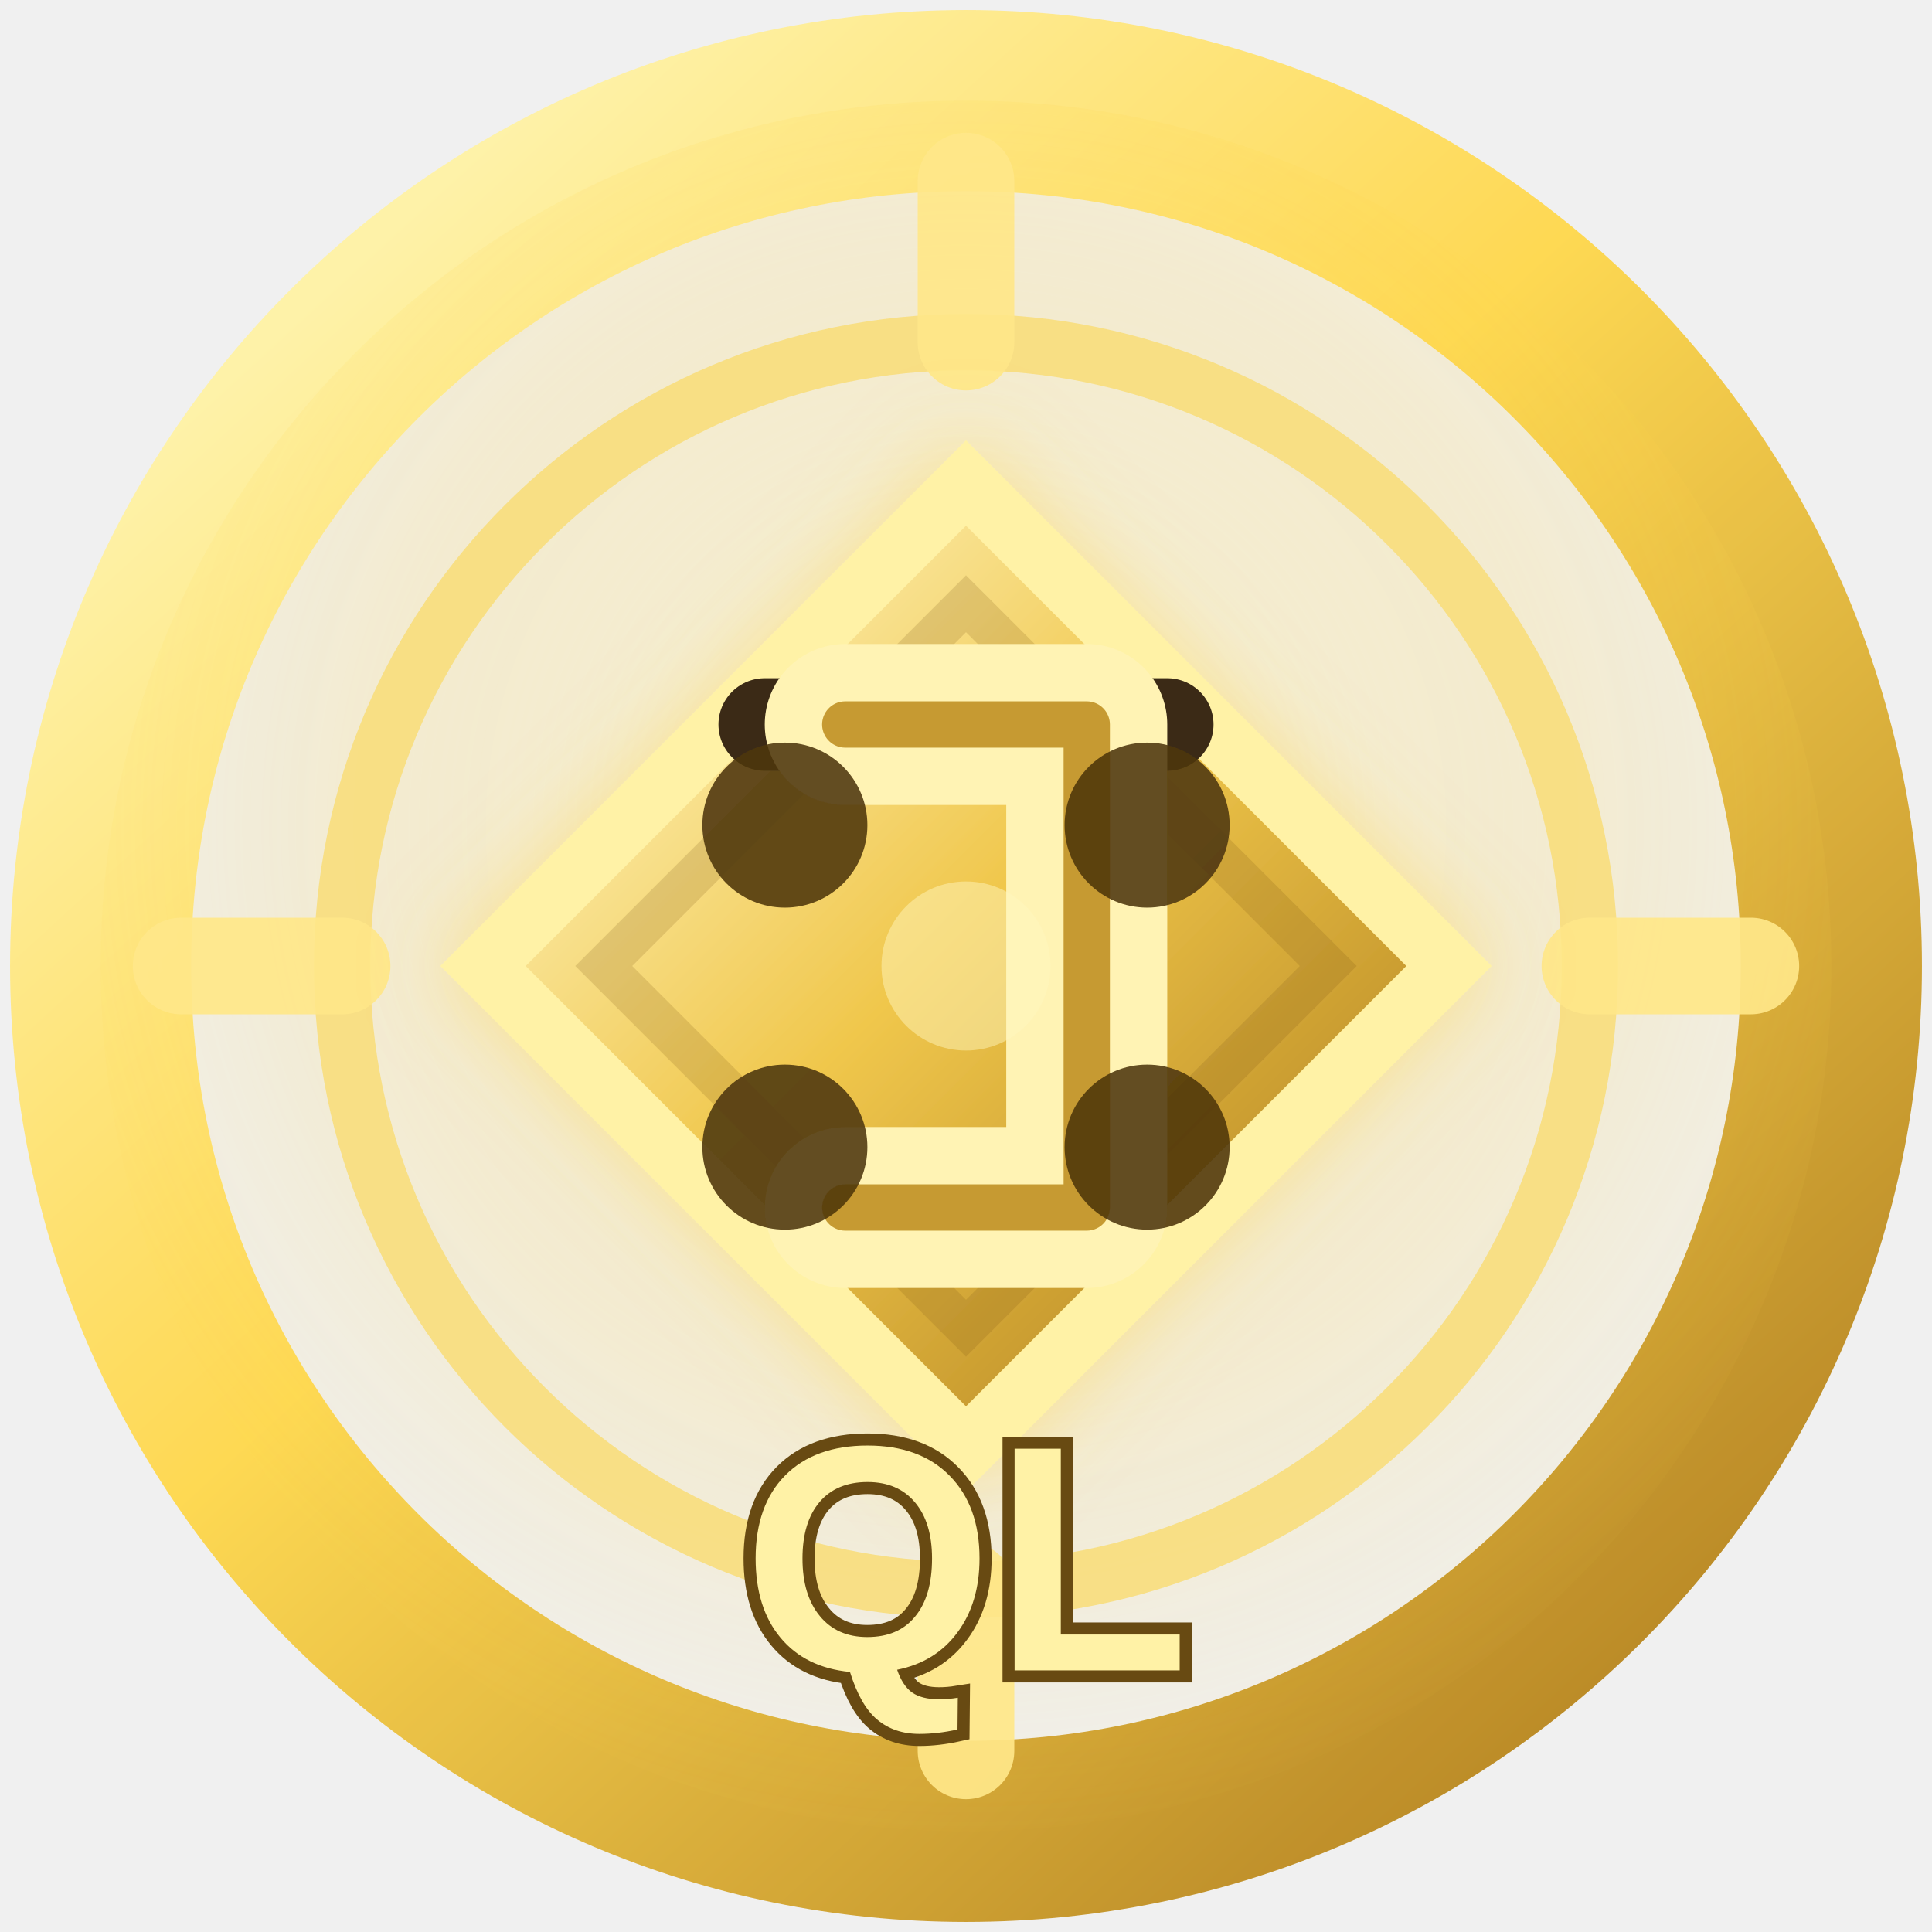
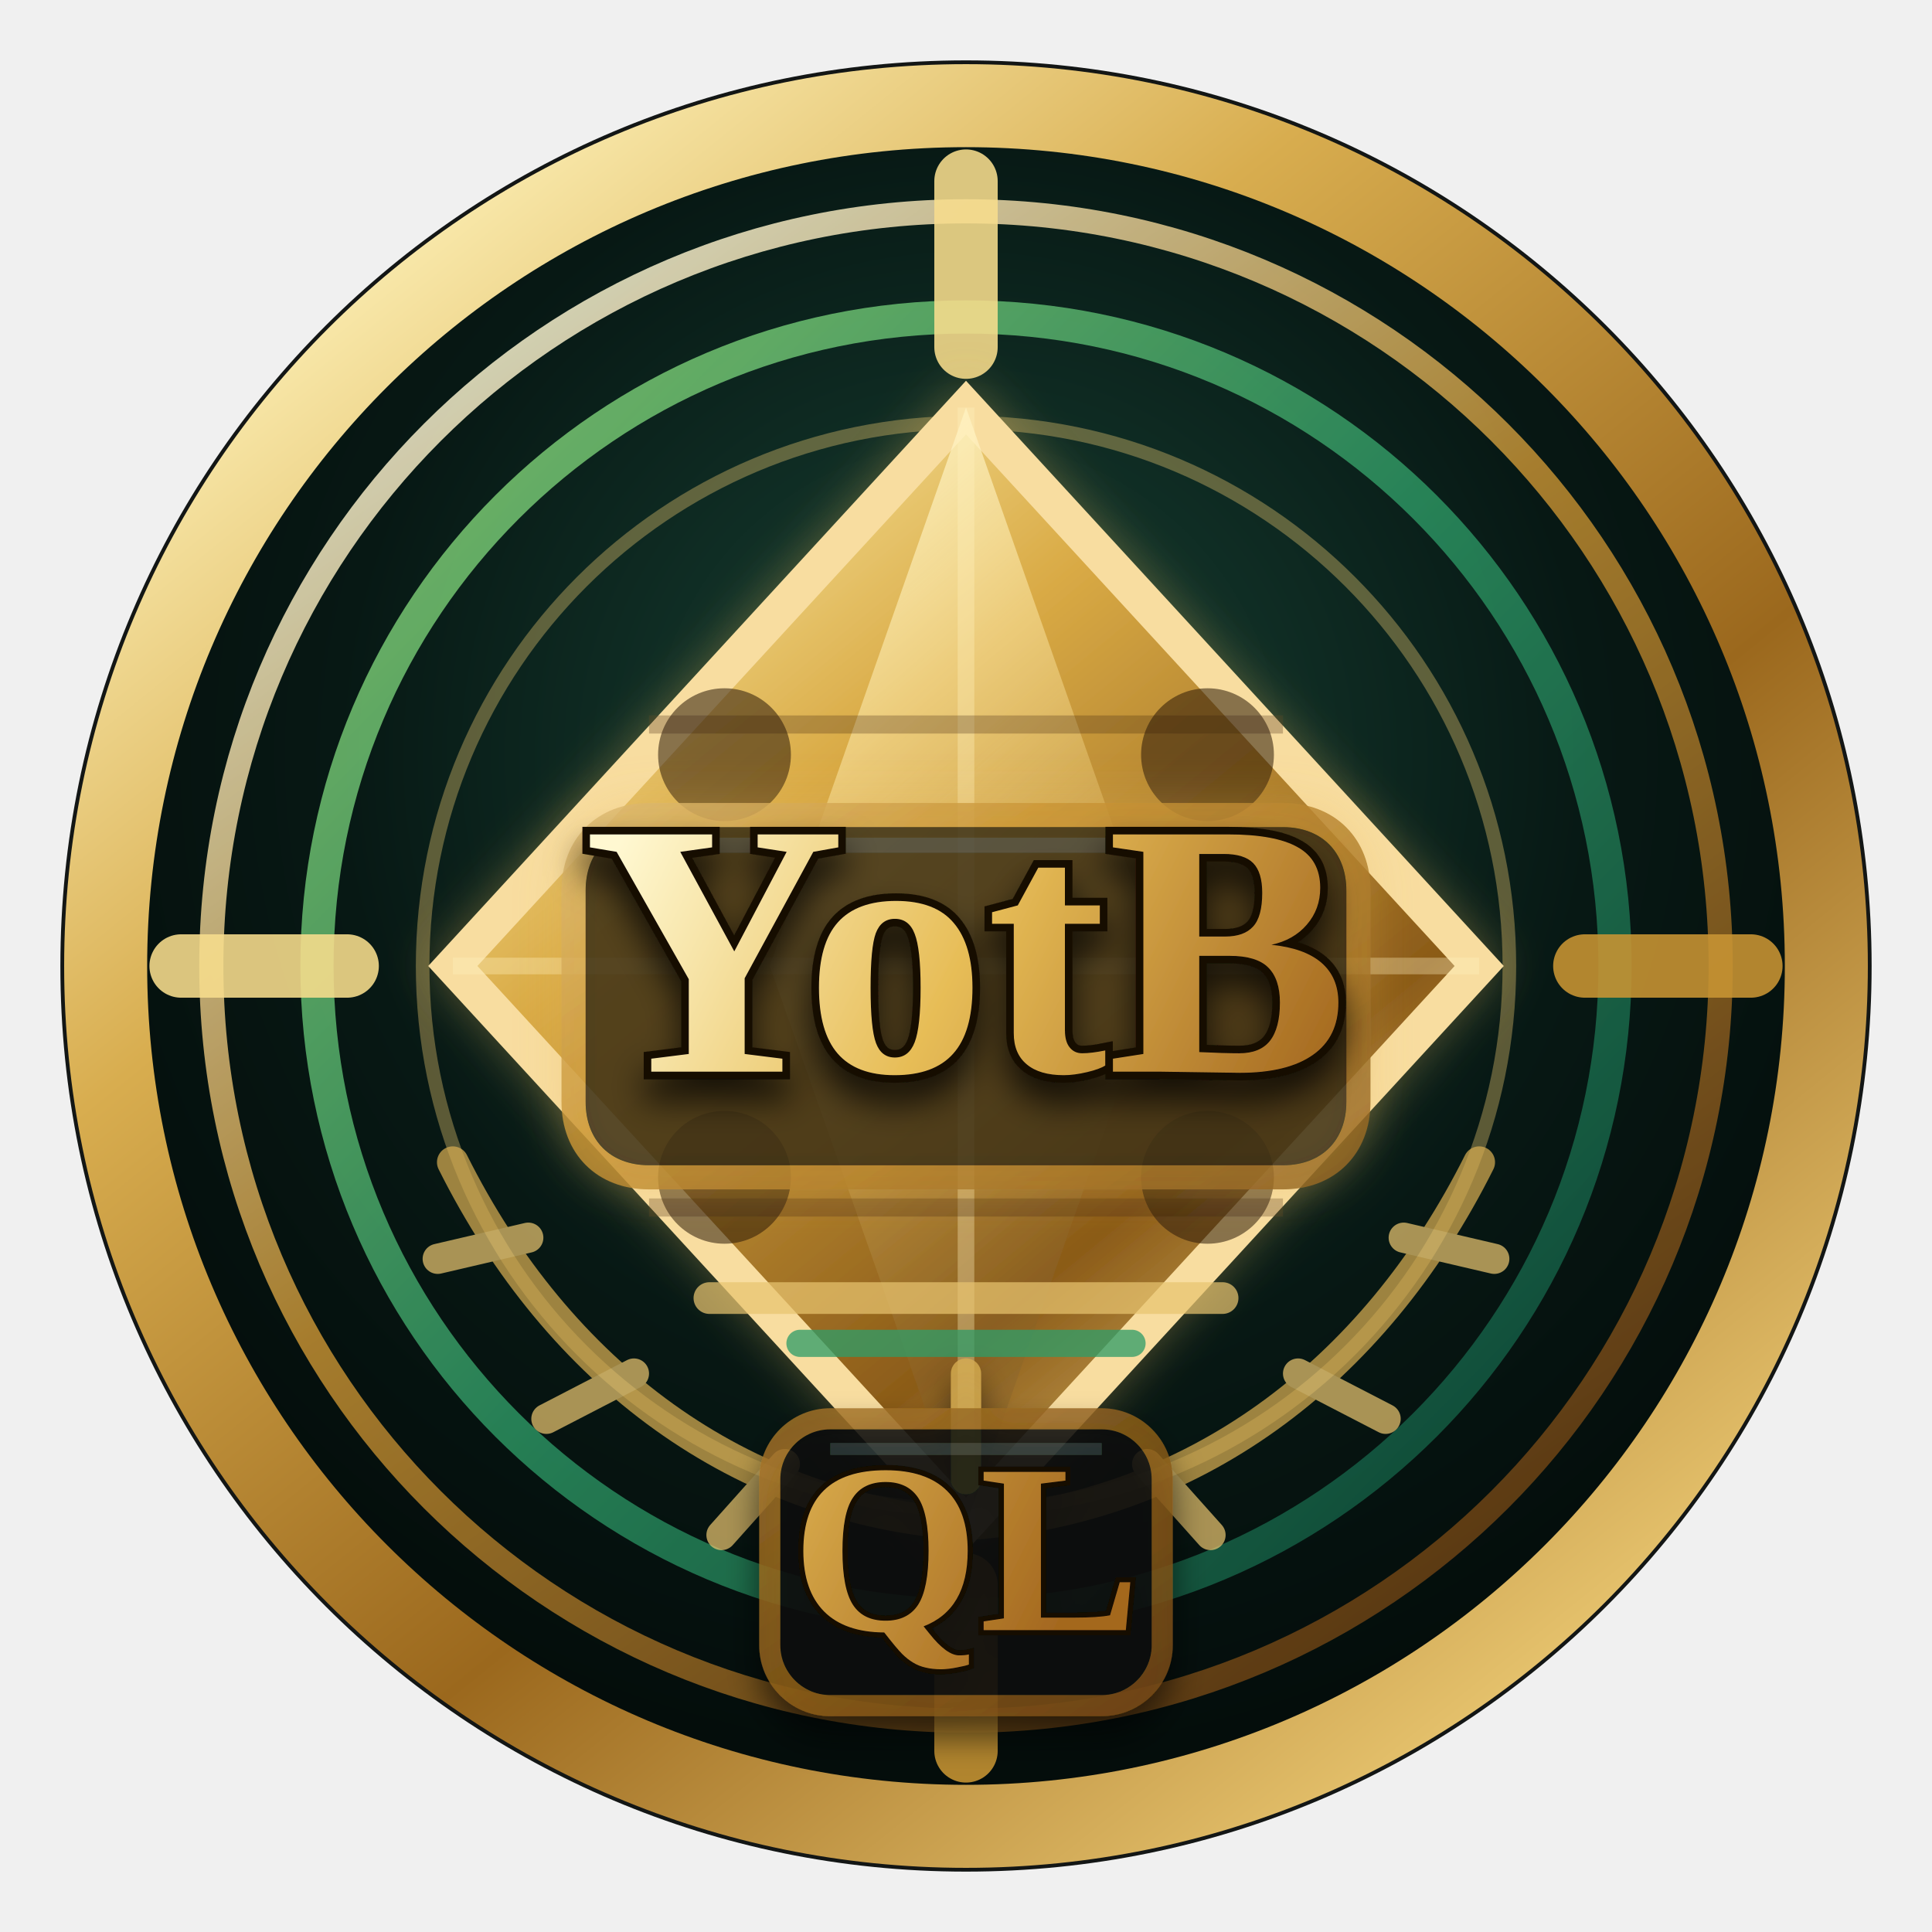
- <svg xmlns="http://www.w3.org/2000/svg" viewBox="0 0 96 96" role="img" aria-label="Quarterly League">
+ <svg xmlns="http://www.w3.org/2000/svg" viewBox="0 0 128 128" role="img" aria-label="YotB Quarterly League">
  <defs>
-     <linearGradient id="ql-gold" x1="16" y1="14" x2="80" y2="84" gradientUnits="userSpaceOnUse">
-       <stop offset="0" stop-color="#fff2a6" />
-       <stop offset=".42" stop-color="#ffd84d" />
-       <stop offset="1" stop-color="#b9871f" />
+     <linearGradient id="ql-rim" x1="22" y1="12" x2="106" y2="116" gradientUnits="userSpaceOnUse">
+       <stop offset="0" stop-color="#fff4bc" />
+       <stop offset=".28" stop-color="#d8ad4f" />
+       <stop offset=".62" stop-color="#9b681d" />
+       <stop offset="1" stop-color="#f0cf78" />
    </linearGradient>
-     <linearGradient id="ql-diamond" x1="28" y1="28" x2="70" y2="70" gradientUnits="userSpaceOnUse">
-       <stop offset="0" stop-color="#fff7c7" />
-       <stop offset=".45" stop-color="#f0c74c" />
-       <stop offset="1" stop-color="#a97818" />
+     <linearGradient id="ql-rim-soft" x1="34" y1="22" x2="94" y2="106" gradientUnits="userSpaceOnUse">
+       <stop offset="0" stop-color="#fff8d5" />
+       <stop offset=".45" stop-color="#c99433" />
+       <stop offset="1" stop-color="#6d4214" />
    </linearGradient>
-     <radialGradient id="ql-glow" cx="50%" cy="42%" r="60%">
-       <stop offset="0" stop-color="#fff6bf" stop-opacity=".95" />
-       <stop offset=".58" stop-color="#ffd64b" stop-opacity=".45" />
-       <stop offset="1" stop-color="#ffd64b" stop-opacity="0" />
+     <radialGradient id="ql-enamel" cx="50%" cy="38%" r="72%">
+       <stop offset="0" stop-color="#184335" />
+       <stop offset=".5" stop-color="#071814" />
+       <stop offset="1" stop-color="#020605" />
    </radialGradient>
-     <filter id="ql-shadow" x="-20%" y="-20%" width="140%" height="140%">
-       <feDropShadow dx="0" dy="3" stdDeviation="3" flood-color="#000000" flood-opacity=".45" />
-       <feDropShadow dx="0" dy="0" stdDeviation="2" flood-color="#ffd64b" flood-opacity=".5" />
+     <linearGradient id="ql-emerald" x1="23" y1="24" x2="105" y2="104" gradientUnits="userSpaceOnUse">
+       <stop offset="0" stop-color="#9ae780" />
+       <stop offset=".5" stop-color="#2f9d68" />
+       <stop offset="1" stop-color="#0d4f3d" />
+     </linearGradient>
+     <linearGradient id="ql-diamond" x1="36" y1="30" x2="92" y2="98" gradientUnits="userSpaceOnUse">
+       <stop offset="0" stop-color="#fff3b2" />
+       <stop offset=".32" stop-color="#d9aa45" />
+       <stop offset=".72" stop-color="#8b5b18" />
+       <stop offset="1" stop-color="#f4d681" />
+     </linearGradient>
+     <linearGradient id="ql-facet" x1="43" y1="40" x2="85" y2="88" gradientUnits="userSpaceOnUse">
+       <stop offset="0" stop-color="#fff7cf" stop-opacity=".8" />
+       <stop offset=".55" stop-color="#ffe28c" stop-opacity=".18" />
+       <stop offset="1" stop-color="#2b1707" stop-opacity=".18" />
+     </linearGradient>
+     <linearGradient id="ql-word" x1="42" y1="54" x2="86" y2="76" gradientUnits="userSpaceOnUse">
+       <stop offset="0" stop-color="#fff8d1" />
+       <stop offset=".48" stop-color="#e7bd57" />
+       <stop offset="1" stop-color="#a4681f" />
+     </linearGradient>
+     <filter id="ql-shadow" x="-18%" y="-18%" width="136%" height="136%">
+       <feDropShadow dx="0" dy="5" stdDeviation="4" flood-color="#000000" flood-opacity=".55" />
+       <feDropShadow dx="0" dy="0" stdDeviation="1.5" flood-color="#e2b85b" flood-opacity=".35" />
+     </filter>
+     <filter id="ql-text-shadow" x="-18%" y="-28%" width="136%" height="156%">
+       <feDropShadow dx="0" dy="1.4" stdDeviation="1.1" flood-color="#000000" flood-opacity=".72" />
    </filter>
  </defs>
-   <circle cx="48" cy="48" r="43" fill="none" stroke="url(#ql-gold)" stroke-width="9" opacity=".96" />
-   <circle cx="48" cy="48" r="43" fill="url(#ql-glow)" opacity=".42" />
-   <circle cx="48" cy="48" r="31" fill="none" stroke="#f8de7c" stroke-width="2.8" opacity=".9" />
-   <g stroke="#ffe789" stroke-linecap="round" stroke-width="4.8" opacity=".92">
-     <path d="M48 9v8" />
-     <path d="M48 79v8" />
-     <path d="M9 48h8" />
-     <path d="M79 48h8" />
+   <circle cx="64" cy="64" r="60" fill="#050807" opacity=".94" />
+   <circle cx="64" cy="64" r="57" fill="url(#ql-enamel)" stroke="url(#ql-rim)" stroke-width="5.5" />
+   <circle cx="64" cy="64" r="50" fill="none" stroke="url(#ql-rim-soft)" stroke-width="1.6" opacity=".82" />
+   <circle cx="64" cy="64" r="43" fill="none" stroke="url(#ql-emerald)" stroke-width="2.2" opacity=".78" />
+   <circle cx="64" cy="64" r="36" fill="none" stroke="#e7c46f" stroke-width=".9" opacity=".38" />
+   <g stroke-linecap="round" opacity=".88">
+     <path d="M64 12v11" stroke="#f7dd8d" stroke-width="4.2" />
+     <path d="M64 105v11" stroke="#c99433" stroke-width="4.2" />
+     <path d="M12 64h11" stroke="#f7dd8d" stroke-width="4.2" />
+     <path d="M105 64h11" stroke="#c99433" stroke-width="4.2" />
+   </g>
+   <g fill="none" stroke-linecap="round" stroke-linejoin="round" opacity=".72">
+     <path d="M30 77C37 91 49 100 64 101" stroke="#d7ad52" stroke-width="2.1" />
+     <path d="M98 77C91 91 79 100 64 101" stroke="#d7ad52" stroke-width="2.1" />
+     <path d="M35 82l-6 1.4M42 91l-5.8 3M52 97l-4.2 4.7M93 82l6 1.4M86 91l5.8 3M76 97l4.2 4.7" stroke="#e7c46f" stroke-width="2" />
  </g>
  <g filter="url(#ql-shadow)">
-     <path d="M48 24 72 48 48 72 24 48Z" fill="url(#ql-diamond)" stroke="#fff2a6" stroke-width="3" />
-     <path d="M48 30 66 48 48 66 30 48Z" fill="none" stroke="#7a5515" stroke-opacity=".18" stroke-width="2" />
-     <path d="M38 36h20" stroke="#3a2a16" stroke-width="4.6" stroke-linecap="round" />
-     <path d="M42 36h12v24h-12" fill="none" stroke="#fff3b4" stroke-width="8" stroke-linecap="round" stroke-linejoin="round" />
-     <path d="M42 36h12v24h-12" fill="none" stroke="#c69a31" stroke-width="2.3" stroke-linecap="round" stroke-linejoin="round" />
-     <circle cx="39" cy="41" r="4.1" fill="#4e360d" opacity=".88" />
-     <circle cx="57" cy="41" r="4.1" fill="#4e360d" opacity=".88" />
-     <circle cx="39" cy="57" r="4.1" fill="#4e360d" opacity=".88" />
-     <circle cx="57" cy="57" r="4.1" fill="#4e360d" opacity=".88" />
-     <circle cx="48" cy="48" r="4.2" fill="#fff6bf" opacity=".48" />
+     <path d="M64 27 98 64 64 101 30 64Z" fill="url(#ql-diamond)" stroke="#f8dda0" stroke-width="2.4" />
+     <path d="M64 27 77 64 64 101 51 64Z" fill="url(#ql-facet)" />
+     <path d="M30 64h68M64 27v74" stroke="#fff2bc" stroke-width="1.1" opacity=".35" />
+     <path d="M43 48h42M43 80h42" stroke="#3f250d" stroke-width="1.2" opacity=".28" />
+     <circle cx="48" cy="50" r="4.4" fill="#2b1908" opacity=".55" />
+     <circle cx="80" cy="50" r="4.4" fill="#2b1908" opacity=".55" />
+     <circle cx="48" cy="78" r="4.4" fill="#2b1908" opacity=".55" />
+     <circle cx="80" cy="78" r="4.4" fill="#2b1908" opacity=".55" />
  </g>
-   <text x="48" y="83" text-anchor="middle" font-family="Montserrat, Arial, sans-serif" font-size="16" font-weight="900" fill="#fff2a6" stroke="#684a12" stroke-width="1.2" paint-order="stroke">QL</text>
+   <g filter="url(#ql-shadow)">
+     <path d="M43 54H85C88 54 90 56 90 59V73C90 76 88 78 85 78H43C40 78 38 76 38 73V59C38 56 40 54 43 54Z" fill="#07110e" opacity=".82" stroke="url(#ql-rim-soft)" stroke-width="1.6" />
+     <path d="M43 56H85" stroke="#ffffff" stroke-width="1" opacity=".16" />
+   </g>
+   <text x="64" y="71" text-anchor="middle" font-family="Georgia, 'Times New Roman', serif" font-size="24" font-weight="700" letter-spacing="0" fill="url(#ql-word)" stroke="#120904" stroke-width="1" paint-order="stroke" filter="url(#ql-text-shadow)">YotB</text>
+   <path d="M47 86H81" stroke="#e7c46f" stroke-width="2.1" stroke-linecap="round" opacity=".72" />
+   <path d="M53 89H75" stroke="#2f9d68" stroke-width="1.8" stroke-linecap="round" opacity=".76" />
+   <g filter="url(#ql-text-shadow)">
+     <path d="M64 91v7" stroke="#d7ad52" stroke-width="2" stroke-linecap="round" opacity=".78" />
+     <path d="M51 98C51 95.8 52.8 94 55 94H73C75.2 94 77 95.8 77 98V109C77 111.2 75.2 113 73 113H55C52.8 113 51 111.2 51 109V98Z" fill="#07110e" opacity=".82" stroke="url(#ql-rim-soft)" stroke-width="1.4" />
+     <path d="M55 96H73" stroke="#ffffff" stroke-width=".8" opacity=".14" />
+     <text x="64" y="108" text-anchor="middle" font-family="Georgia, 'Times New Roman', serif" font-size="16" font-weight="700" letter-spacing="0" fill="url(#ql-word)" stroke="#120904" stroke-width=".7" paint-order="stroke">QL</text>
+   </g>
</svg>
